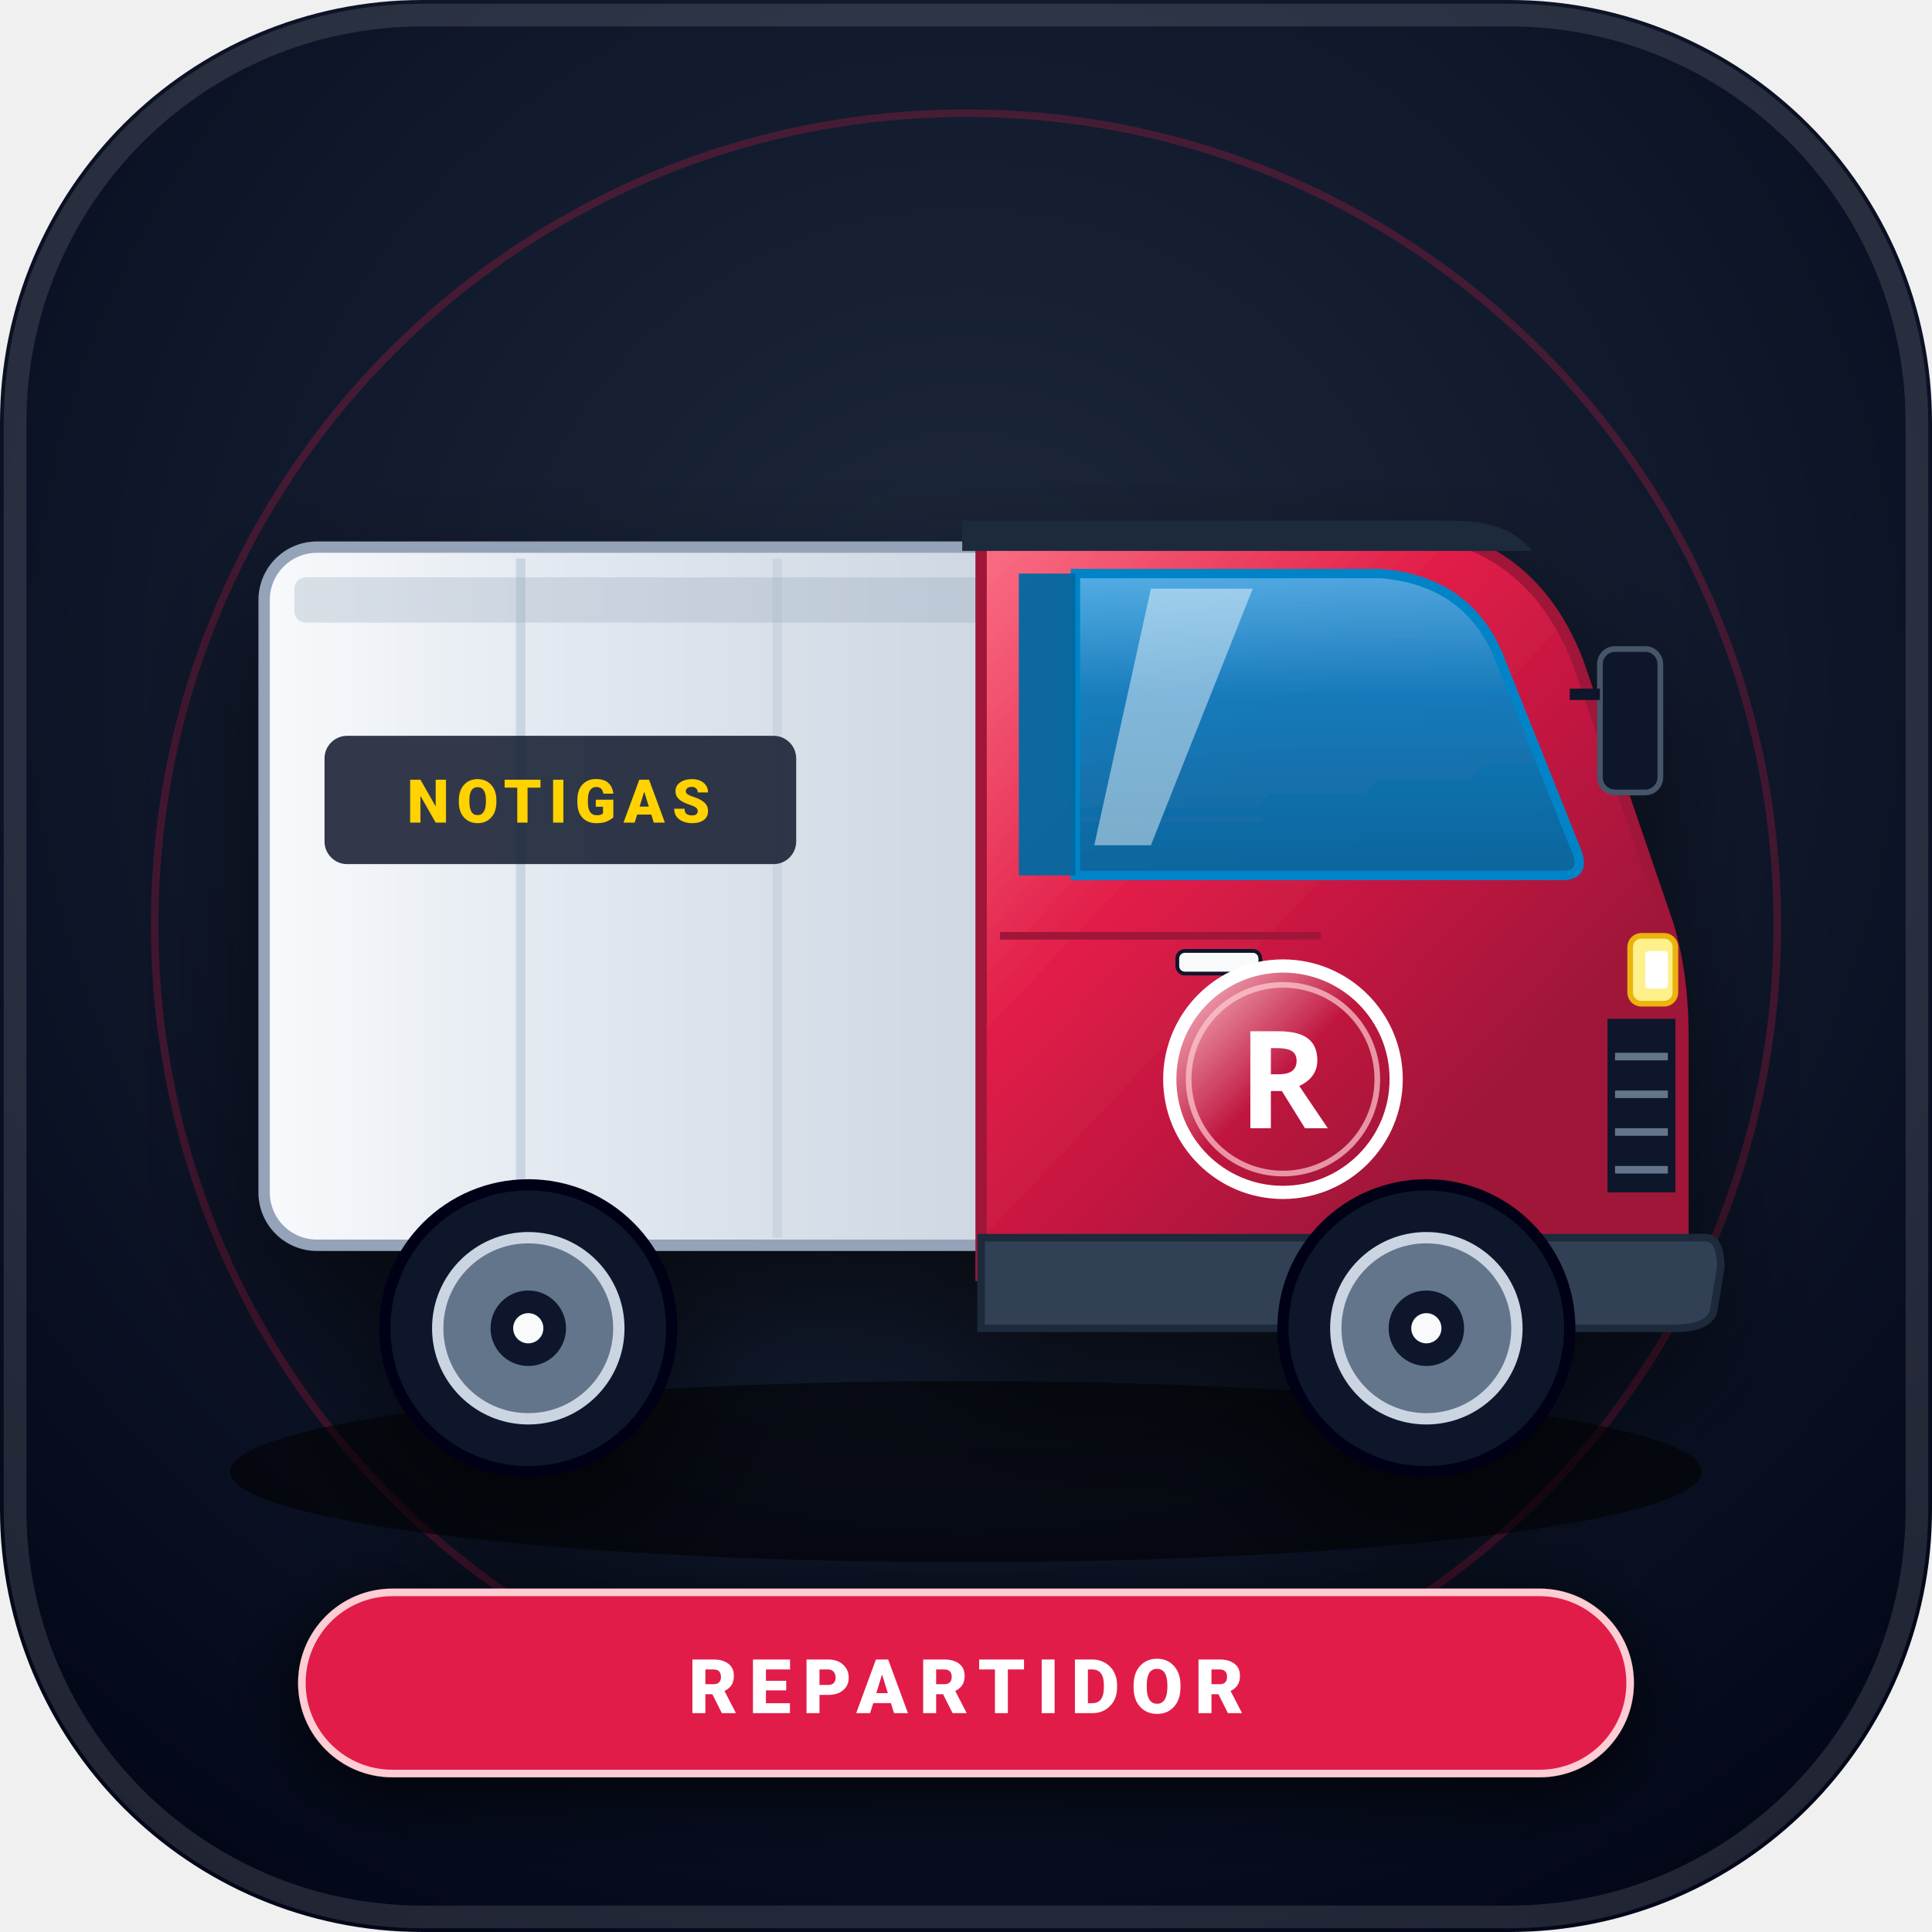
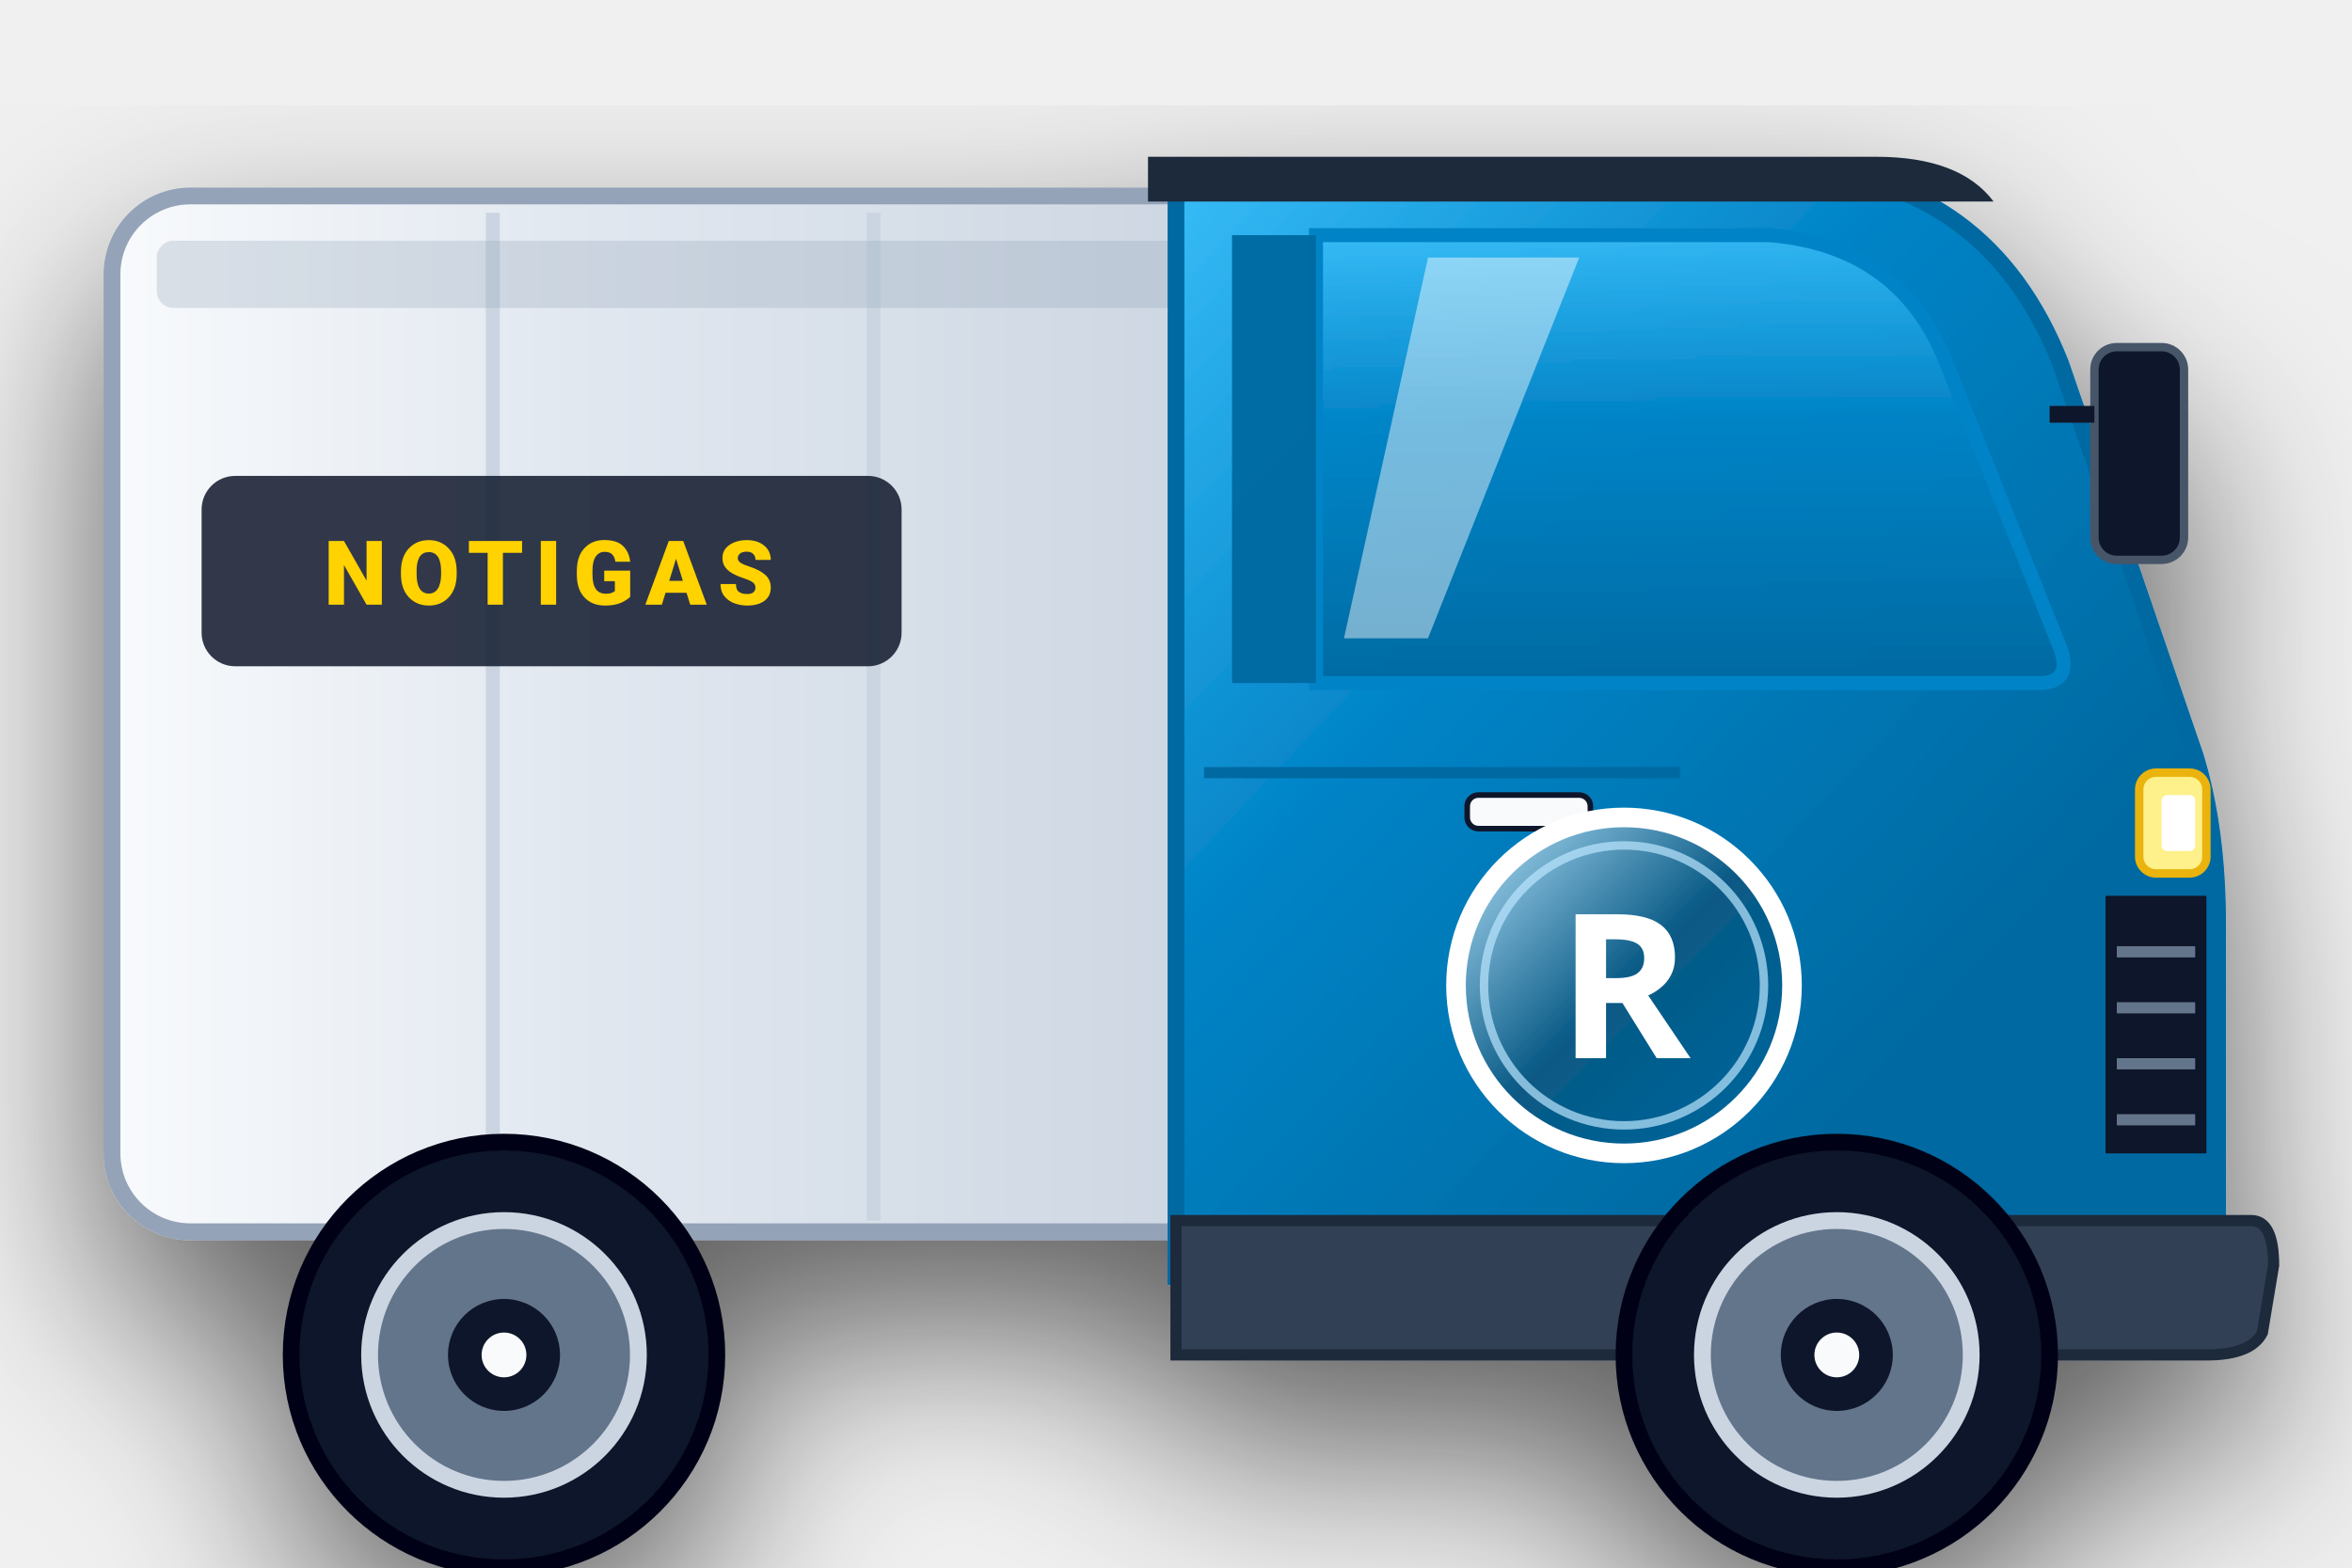
- <svg xmlns="http://www.w3.org/2000/svg" viewBox="0 0 512 512" width="512" height="512">
+ <svg xmlns="http://www.w3.org/2000/svg" viewBox="50 110 420 280">
  <defs>
    <radialGradient id="bgGrad" cx="50%" cy="35%" r="75%">
      <stop offset="0%" stop-color="#1E293B" />
      <stop offset="55%" stop-color="#0F172A" />
      <stop offset="100%" stop-color="#020617" />
    </radialGradient>
    <linearGradient id="cabGrad" x1="0%" y1="0%" x2="100%" y2="100%">
-       <stop offset="0%" stop-color="#FB7185" />
-       <stop offset="35%" stop-color="#E11D48" />
-       <stop offset="75%" stop-color="#9F1239" />
-       <stop offset="100%" stop-color="#9F1239" />
+       <stop offset="0%" stop-color="#38BDF8" />
+       <stop offset="35%" stop-color="#0284C7" />
+       <stop offset="75%" stop-color="#0369A1" />
+       <stop offset="100%" stop-color="#0369A1" />
    </linearGradient>
    <linearGradient id="cargoGrad" x1="0%" y1="0%" x2="100%" y2="0%">
      <stop offset="0%" stop-color="#F8FAFC" />
      <stop offset="40%" stop-color="#E2E8F0" />
      <stop offset="100%" stop-color="#CBD5E1" />
    </linearGradient>
    <linearGradient id="badgeGrad" x1="0%" y1="0%" x2="100%" y2="100%">
-       <stop offset="0%" stop-color="#FECDD3" />
-       <stop offset="50%" stop-color="#BE123C" />
-       <stop offset="100%" stop-color="#9F1239" />
+       <stop offset="0%" stop-color="#BAE6FD" />
+       <stop offset="50%" stop-color="#075985" />
+       <stop offset="100%" stop-color="#0369A1" />
    </linearGradient>
    <linearGradient id="windshieldGrad" x1="0%" y1="0%" x2="0%" y2="100%">
      <stop offset="0%" stop-color="#38BDF8" stop-opacity="0.85" />
      <stop offset="40%" stop-color="#0284C7" stop-opacity="0.9" />
      <stop offset="100%" stop-color="#0369A1" stop-opacity="0.95" />
    </linearGradient>
    <filter id="truckShadow" x="-10%" y="-10%" width="130%" height="130%">
      <feDropShadow dx="0" dy="16" stdDeviation="18" flood-color="#000000" flood-opacity="0.6" />
    </filter>
  </defs>
-   <rect width="512" height="512" rx="112" fill="url(#bgGrad)" />
-   <rect width="504" height="504" x="4" y="4" rx="108" fill="none" stroke="rgba(255,255,255,0.12)" stroke-width="6" />
-   <circle cx="256" cy="245" r="215" fill="none" stroke="#E11D48" stroke-opacity="0.25" stroke-width="2" />
-   <ellipse cx="256" cy="390" rx="195" ry="24" fill="rgba(0,0,0,0.55)" />
  <g filter="url(#truckShadow)">
    <rect x="70" y="145" width="205" height="185" rx="14" fill="url(#cargoGrad)" stroke="#94A3B8" stroke-width="3" />
    <line x1="138" y1="148" x2="138" y2="328" stroke="#CBD5E1" stroke-width="2.5" />
    <line x1="206" y1="148" x2="206" y2="328" stroke="#CBD5E1" stroke-width="2.5" />
    <rect x="78" y="153" width="189" height="12" rx="3" fill="#94A3B8" opacity="0.3" />
    <rect x="86" y="195" width="125" height="34" rx="6" fill="#0F172A" opacity="0.85" />
    <text x="148" y="218" font-family="'Segoe UI', Roboto, Montserrat, sans-serif" font-weight="900" font-size="16" fill="#FFD200" text-anchor="middle" letter-spacing="2">NOTIGAS</text>
-     <path d="M 260 140 L 370 140 Q 405 142 418 175 L 442 245 Q 446 258 446 275 L 446 332 Q 446 338 440 338 L 260 338 Z" fill="url(#cabGrad)" stroke="#9F1239" stroke-width="3" />
+     <path d="M 260 140 L 370 140 Q 405 142 418 175 L 442 245 Q 446 258 446 275 L 446 332 Q 446 338 440 338 L 260 338 Z" fill="url(#cabGrad)" stroke="#0369A1" stroke-width="3" />
    <path d="M 285 152 L 366 152 Q 390 154 398 176 L 418 226 Q 420 232 414 232 L 285 232 Z" fill="url(#windshieldGrad)" stroke="#0284C7" stroke-width="2.5" />
    <path d="M 305 156 L 332 156 L 305 224 L 290 224 Z" fill="rgba(255,255,255,0.45)" />
    <path d="M 285 152 L 285 232 L 270 232 L 270 152 Z" fill="#0369A1" opacity="0.95" />
    <path d="M 255 138 L 385 138 Q 400 138 406 146 L 255 146 Z" fill="#1E293B" />
    <rect x="424" y="172" width="16" height="38" rx="4" fill="#0F172A" stroke="#475569" stroke-width="1.5" />
    <line x1="416" y1="184" x2="424" y2="184" stroke="#0F172A" stroke-width="3" />
-     <line x1="265" y1="248" x2="350" y2="248" stroke="#9F1239" stroke-width="2" />
+     <line x1="265" y1="248" x2="350" y2="248" stroke="#0369A1" stroke-width="2" />
    <rect x="312" y="252" width="22" height="6" rx="2" fill="#F8FAFC" stroke="#0F172A" stroke-width="1" />
    <circle cx="340" cy="286" r="30" fill="url(#badgeGrad)" stroke="#FFFFFF" stroke-width="3.5" />
-     <circle cx="340" cy="286" r="25" fill="none" stroke="#FECDD3" stroke-width="1.5" opacity="0.7" />
+     <circle cx="340" cy="286" r="25" fill="none" stroke="#BAE6FD" stroke-width="1.5" opacity="0.7" />
    <text x="340" y="299" font-family="'Impact', 'Arial Black', sans-serif" font-weight="900" font-size="36" fill="#FFFFFF" text-anchor="middle" letter-spacing="1">R</text>
    <path d="M 426 270 L 444 270 L 444 316 L 426 316 Z" fill="#0F172A" />
    <line x1="428" y1="280" x2="442" y2="280" stroke="#64748B" stroke-width="2" />
    <line x1="428" y1="290" x2="442" y2="290" stroke="#64748B" stroke-width="2" />
    <line x1="428" y1="300" x2="442" y2="300" stroke="#64748B" stroke-width="2" />
    <line x1="428" y1="310" x2="442" y2="310" stroke="#64748B" stroke-width="2" />
    <rect x="432" y="248" width="12" height="18" rx="3" fill="#FEF08A" stroke="#EAB308" stroke-width="1.5" />
    <rect x="436" y="252" width="6" height="10" rx="1" fill="#FFFFFF" />
    <path d="M 260 328 L 452 328 Q 456 328 456 336 L 454 348 Q 452 352 444 352 L 260 352 Z" fill="#334155" stroke="#1E293B" stroke-width="2" />
    <g>
      <circle cx="140" cy="352" r="38" fill="#0F172A" stroke="#020617" stroke-width="3" />
      <circle cx="140" cy="352" r="24" fill="#64748B" stroke="#CBD5E1" stroke-width="3" />
      <circle cx="140" cy="352" r="10" fill="#0F172A" />
      <circle cx="140" cy="352" r="4" fill="#F8FAFC" />
    </g>
    <g>
      <circle cx="378" cy="352" r="38" fill="#0F172A" stroke="#020617" stroke-width="3" />
      <circle cx="378" cy="352" r="24" fill="#64748B" stroke="#CBD5E1" stroke-width="3" />
      <circle cx="378" cy="352" r="10" fill="#0F172A" />
      <circle cx="378" cy="352" r="4" fill="#F8FAFC" />
    </g>
  </g>
-   <g filter="drop-shadow(0 4px 10px rgba(0,0,0,0.8))">
-     <rect x="80" y="422" width="352" height="48" rx="24" fill="#E11D48" stroke="#FECDD3" stroke-width="2" />
-     <text x="256" y="454" font-family="'Segoe UI', Roboto, Montserrat, sans-serif" font-weight="900" font-size="20" fill="#FFFFFF" text-anchor="middle" letter-spacing="3">REPARTIDOR</text>
-   </g>
</svg>
